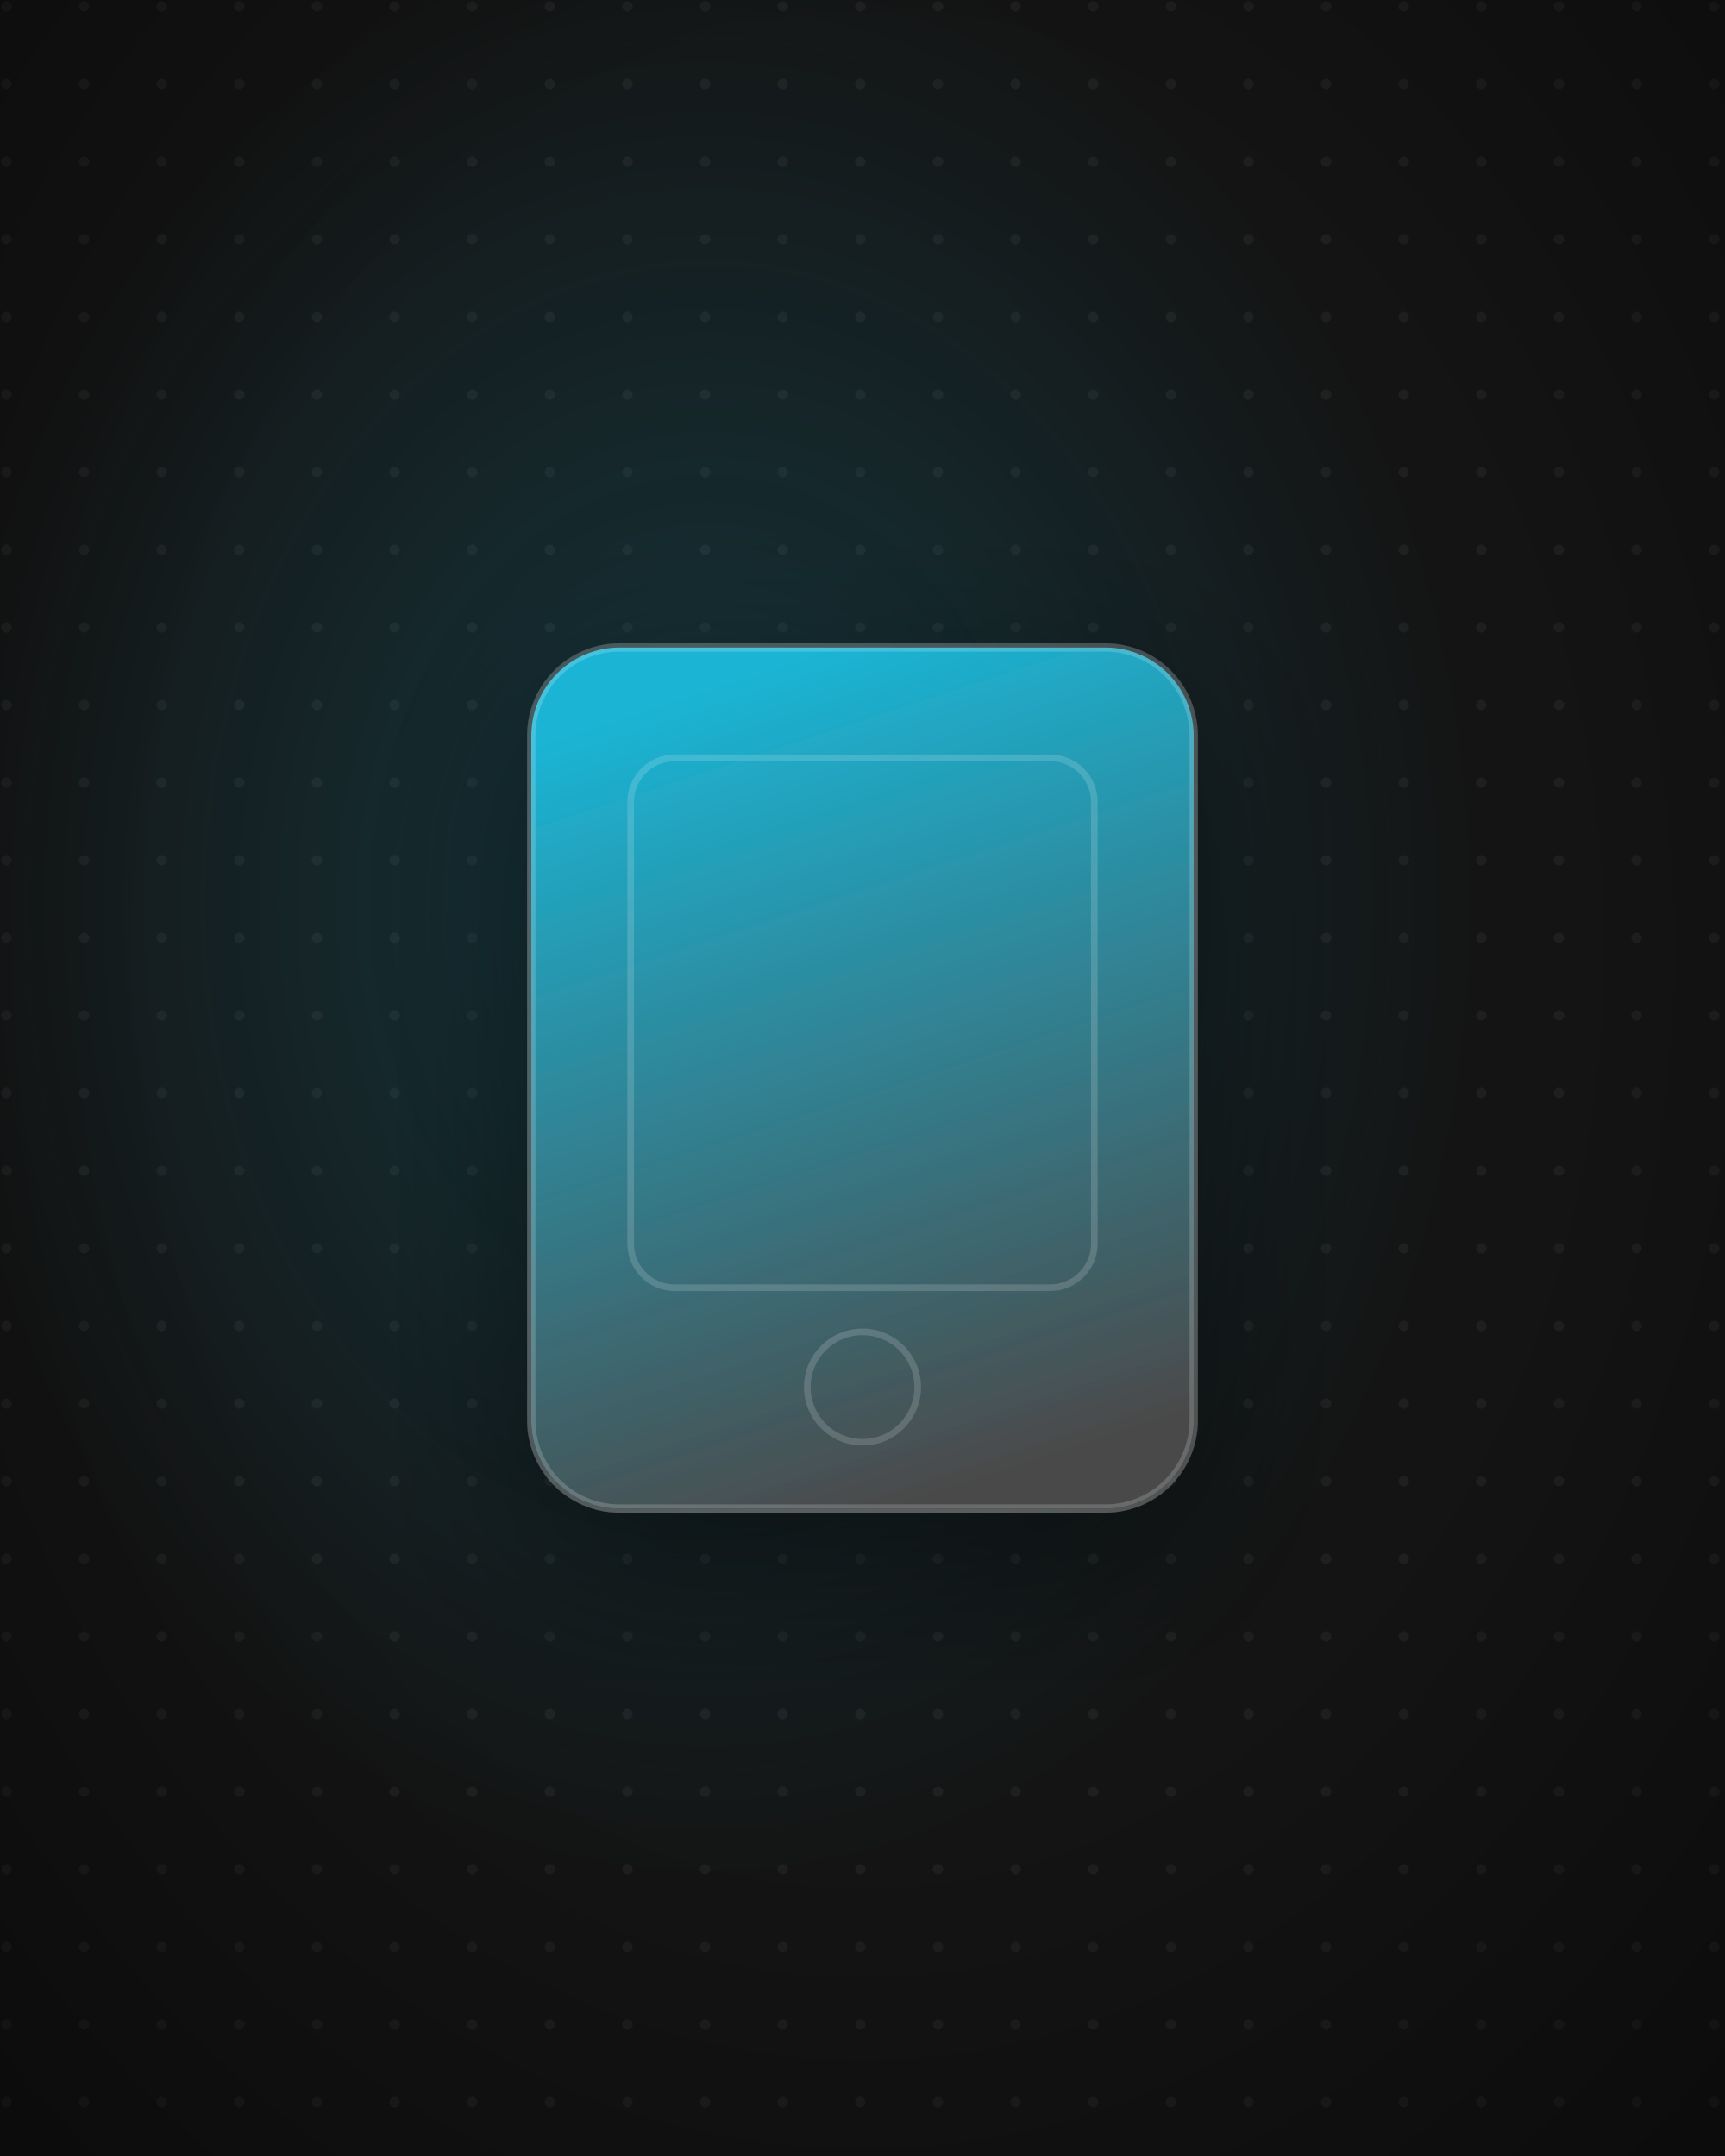
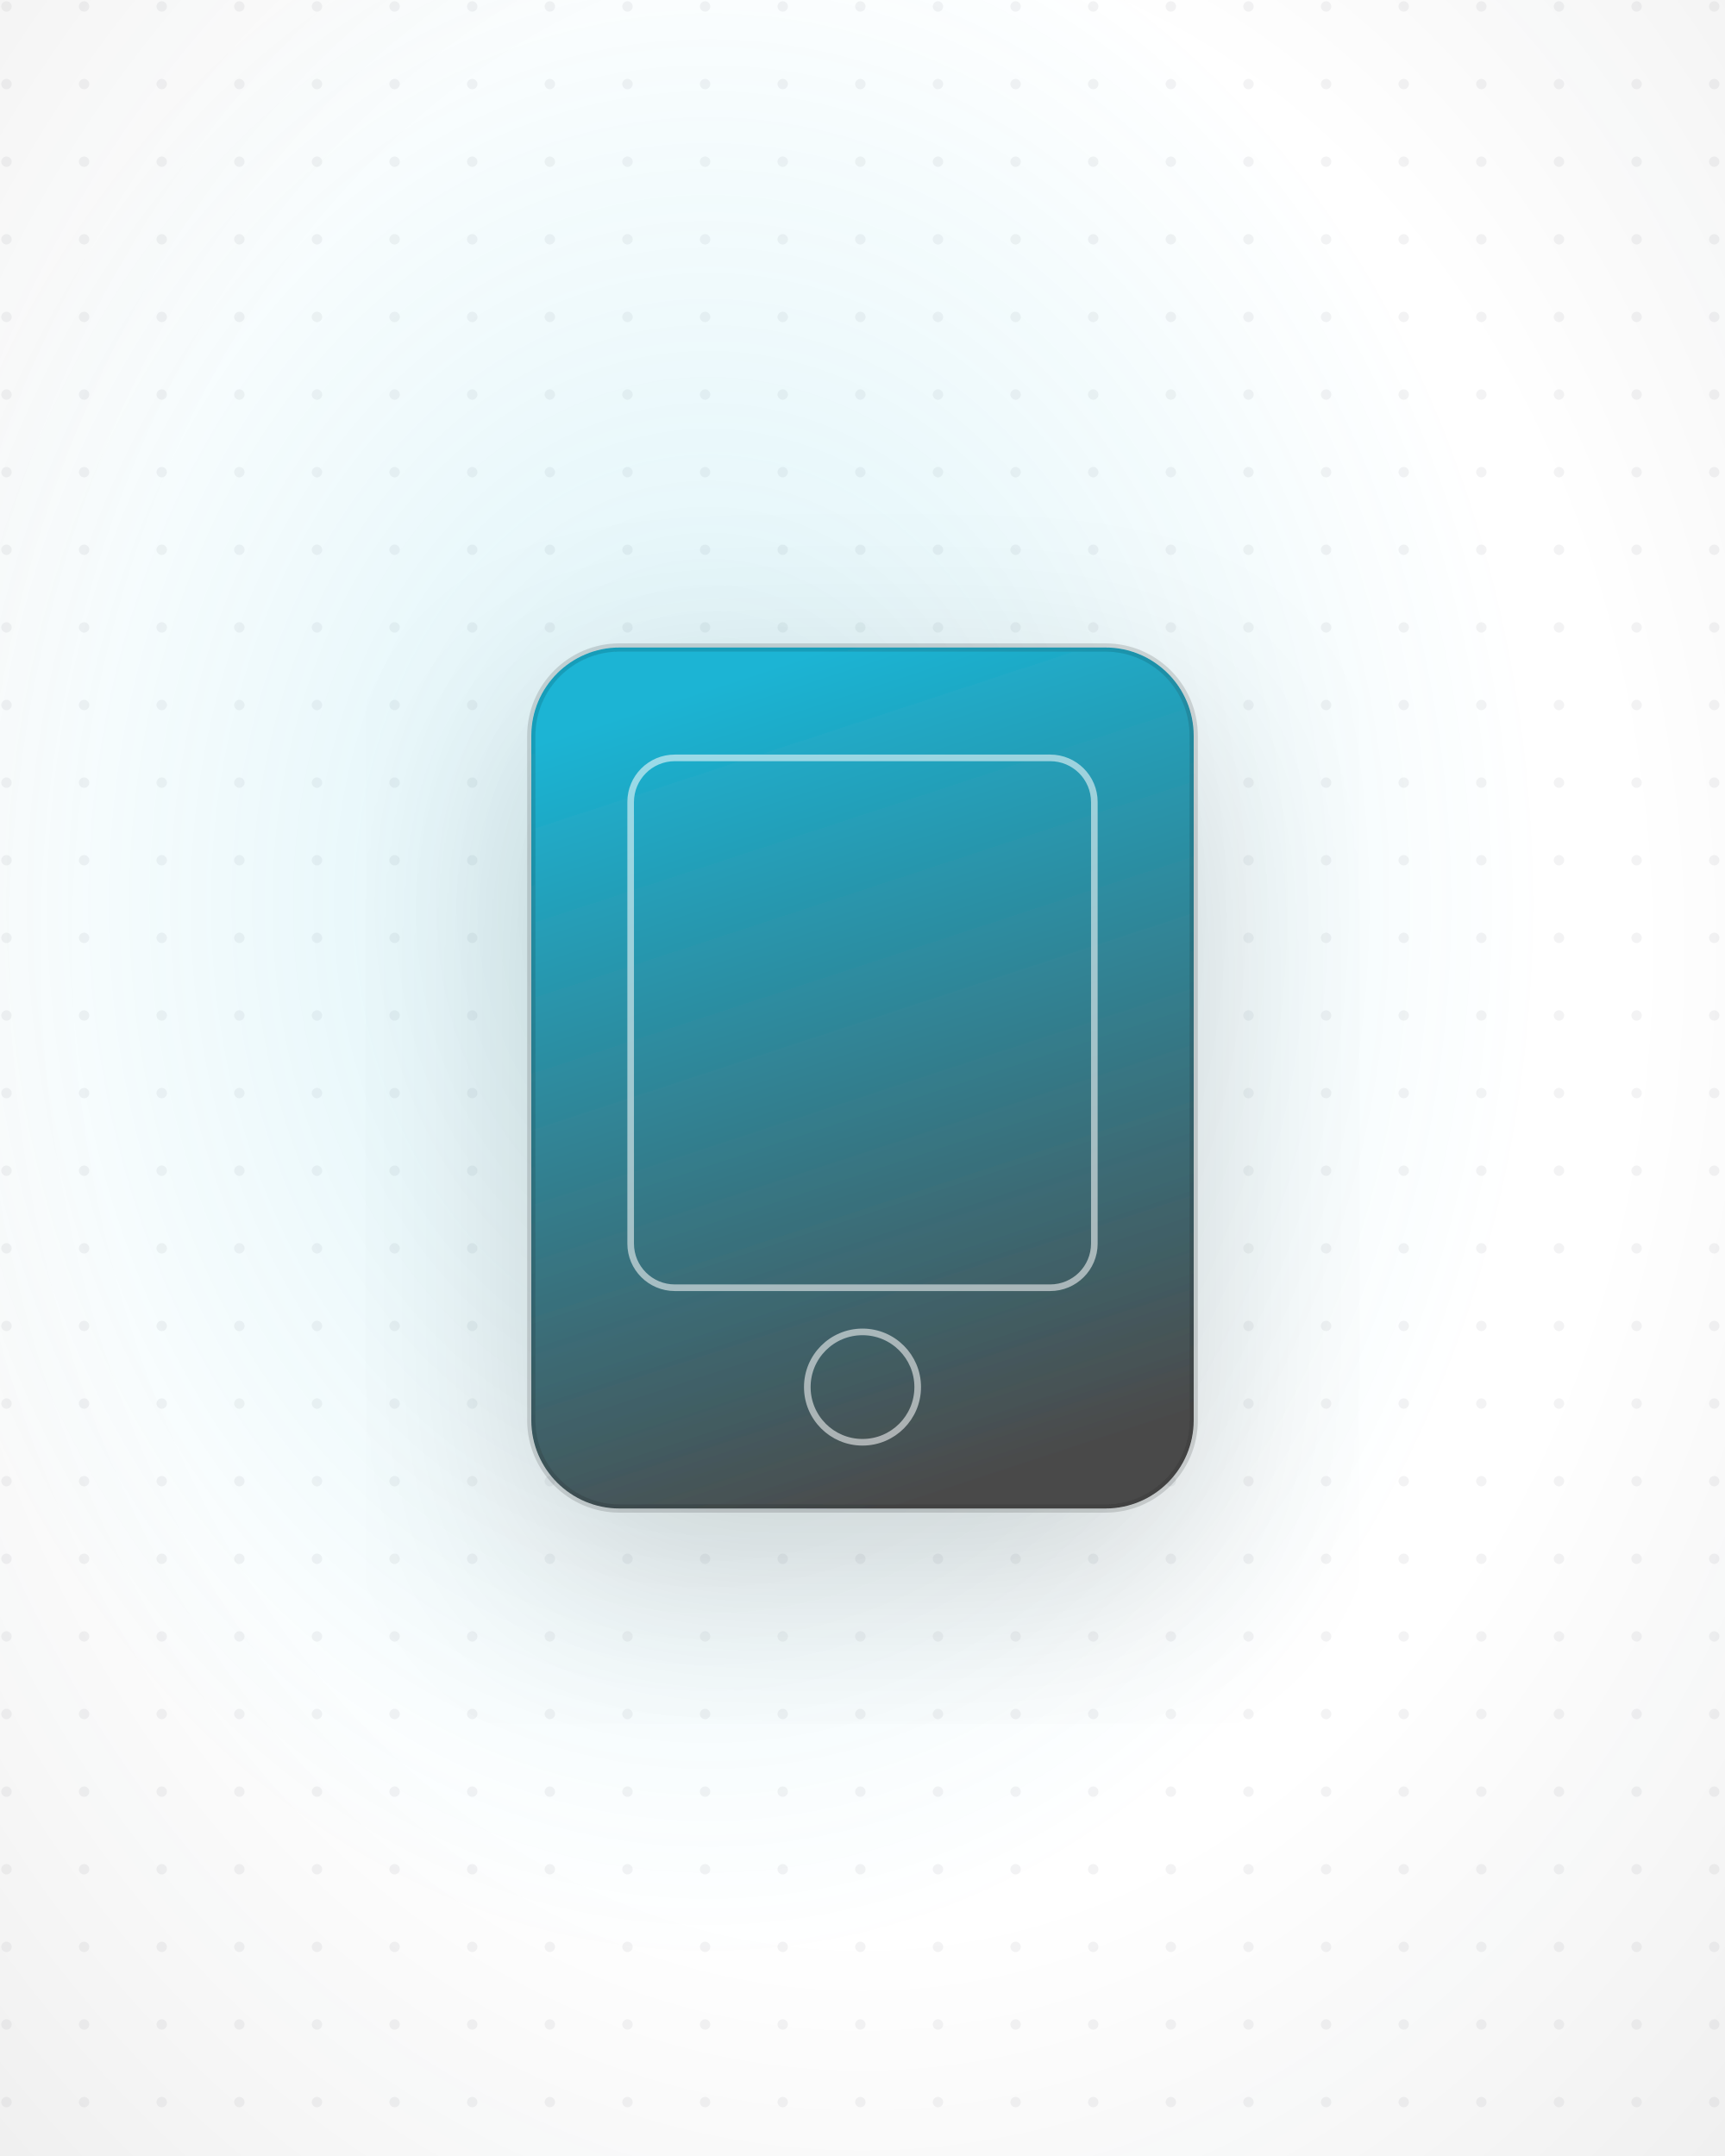
<svg xmlns="http://www.w3.org/2000/svg" viewBox="0 0 400 500" width="400" height="500" role="img" aria-label="Portable Bluetooth Speaker (Waterproof)">
  <defs>
    <linearGradient id="accent" gradientTransform="rotate(76 .5 .5)">
      <stop offset="0" stop-color="#1BB4D4" />
      <stop offset="1" stop-color="#4a4a4a" />
    </linearGradient>
    <radialGradient id="glow" cx="41%" cy="42%" r="75%">
-       <stop offset="0" stop-color="#1BB4D4" stop-opacity=".22" />
-       <stop offset="60%" stop-color="#1BB4D4" stop-opacity="0" />
+       <stop offset="0" stop-color="#1BB4D4" stop-opacity=".16" />
+       <stop offset="65%" stop-color="#1BB4D4" stop-opacity="0" />
    </radialGradient>
-     <radialGradient id="vig" cx="50%" cy="44%" r="75%">
-       <stop offset="55%" stop-color="#000" stop-opacity="0" />
-       <stop offset="100%" stop-color="#000" stop-opacity=".42" />
+     <radialGradient id="vig" cx="50%" cy="44%" r="78%">
+       <stop offset="58%" stop-color="#101314" stop-opacity="0" />
+       <stop offset="100%" stop-color="#101314" stop-opacity=".07" />
    </radialGradient>
    <pattern id="dots" width="18" height="18" patternUnits="userSpaceOnUse">
-       <circle cx="1.5" cy="1.5" r="1.2" fill="#ffffff" fill-opacity=".05" />
+       <circle cx="1.5" cy="1.5" r="1.2" fill="#101314" fill-opacity=".05" />
    </pattern>
-     <filter id="soft" x="-20%" y="-20%" width="140%" height="140%">
-       <feDropShadow dx="0" dy="10" stdDeviation="16" flood-color="#000" flood-opacity=".45" />
+     <filter id="soft" x="-25%" y="-25%" width="150%" height="150%">
+       <feDropShadow dx="0" dy="12" stdDeviation="18" flood-color="#101314" flood-opacity=".16" />
    </filter>
  </defs>
-   <rect width="400" height="500" fill="#141414" />
+   <rect width="400" height="500" fill="#FFFFFF" />
  <rect width="400" height="500" fill="url(#dots)" />
  <rect width="400" height="500" fill="url(#glow)" />
  <g filter="url(#soft)" transform="translate(200 250) scale(1.28) translate(-200 -232)">
-     <rect fill="url(#accent)" stroke="rgba(255,255,255,.18)" stroke-width="1.5" x="140" y="154" rx="16" width="120" height="156" />
-     <rect stroke="rgba(255,255,255,.16)" fill="none" stroke-width="1.2" x="158" y="174" rx="8" width="84" height="96" />
-     <circle stroke="rgba(255,255,255,.16)" fill="none" stroke-width="1.2" cx="200" cy="288" r="10" />
+     <rect fill="url(#accent)" stroke="rgba(16,19,20,.14)" stroke-width="1.5" x="140" y="154" rx="16" width="120" height="156" />
+     <rect stroke="rgba(255,255,255,.55)" fill="none" stroke-width="1.2" x="158" y="174" rx="8" width="84" height="96" />
+     <circle stroke="rgba(255,255,255,.55)" fill="none" stroke-width="1.2" cx="200" cy="288" r="10" />
  </g>
  <rect width="400" height="500" fill="url(#vig)" />
</svg>
